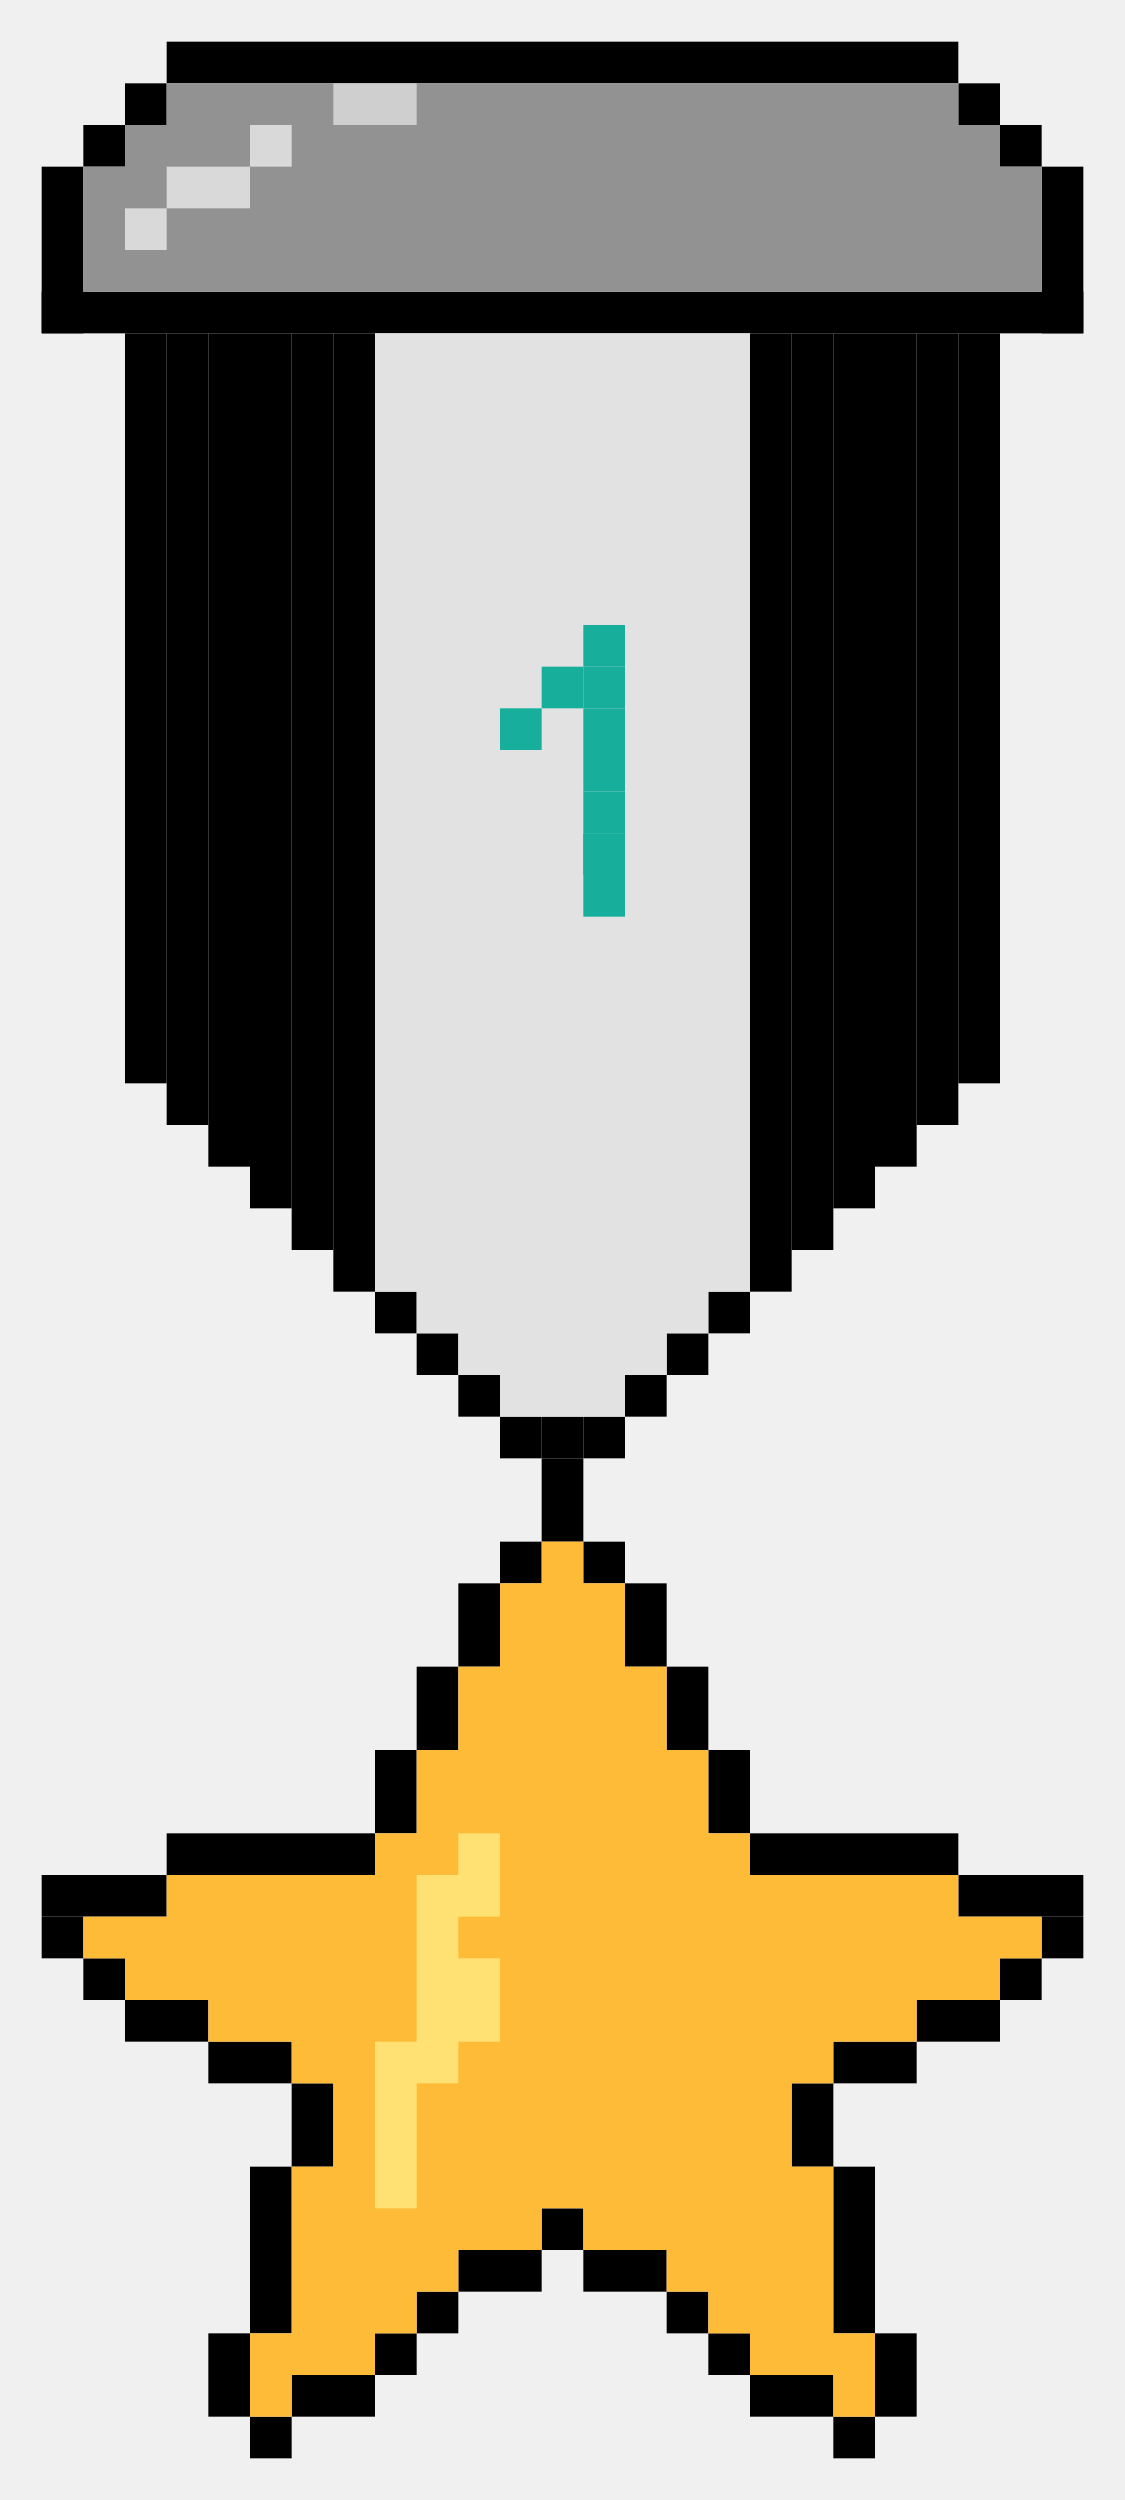
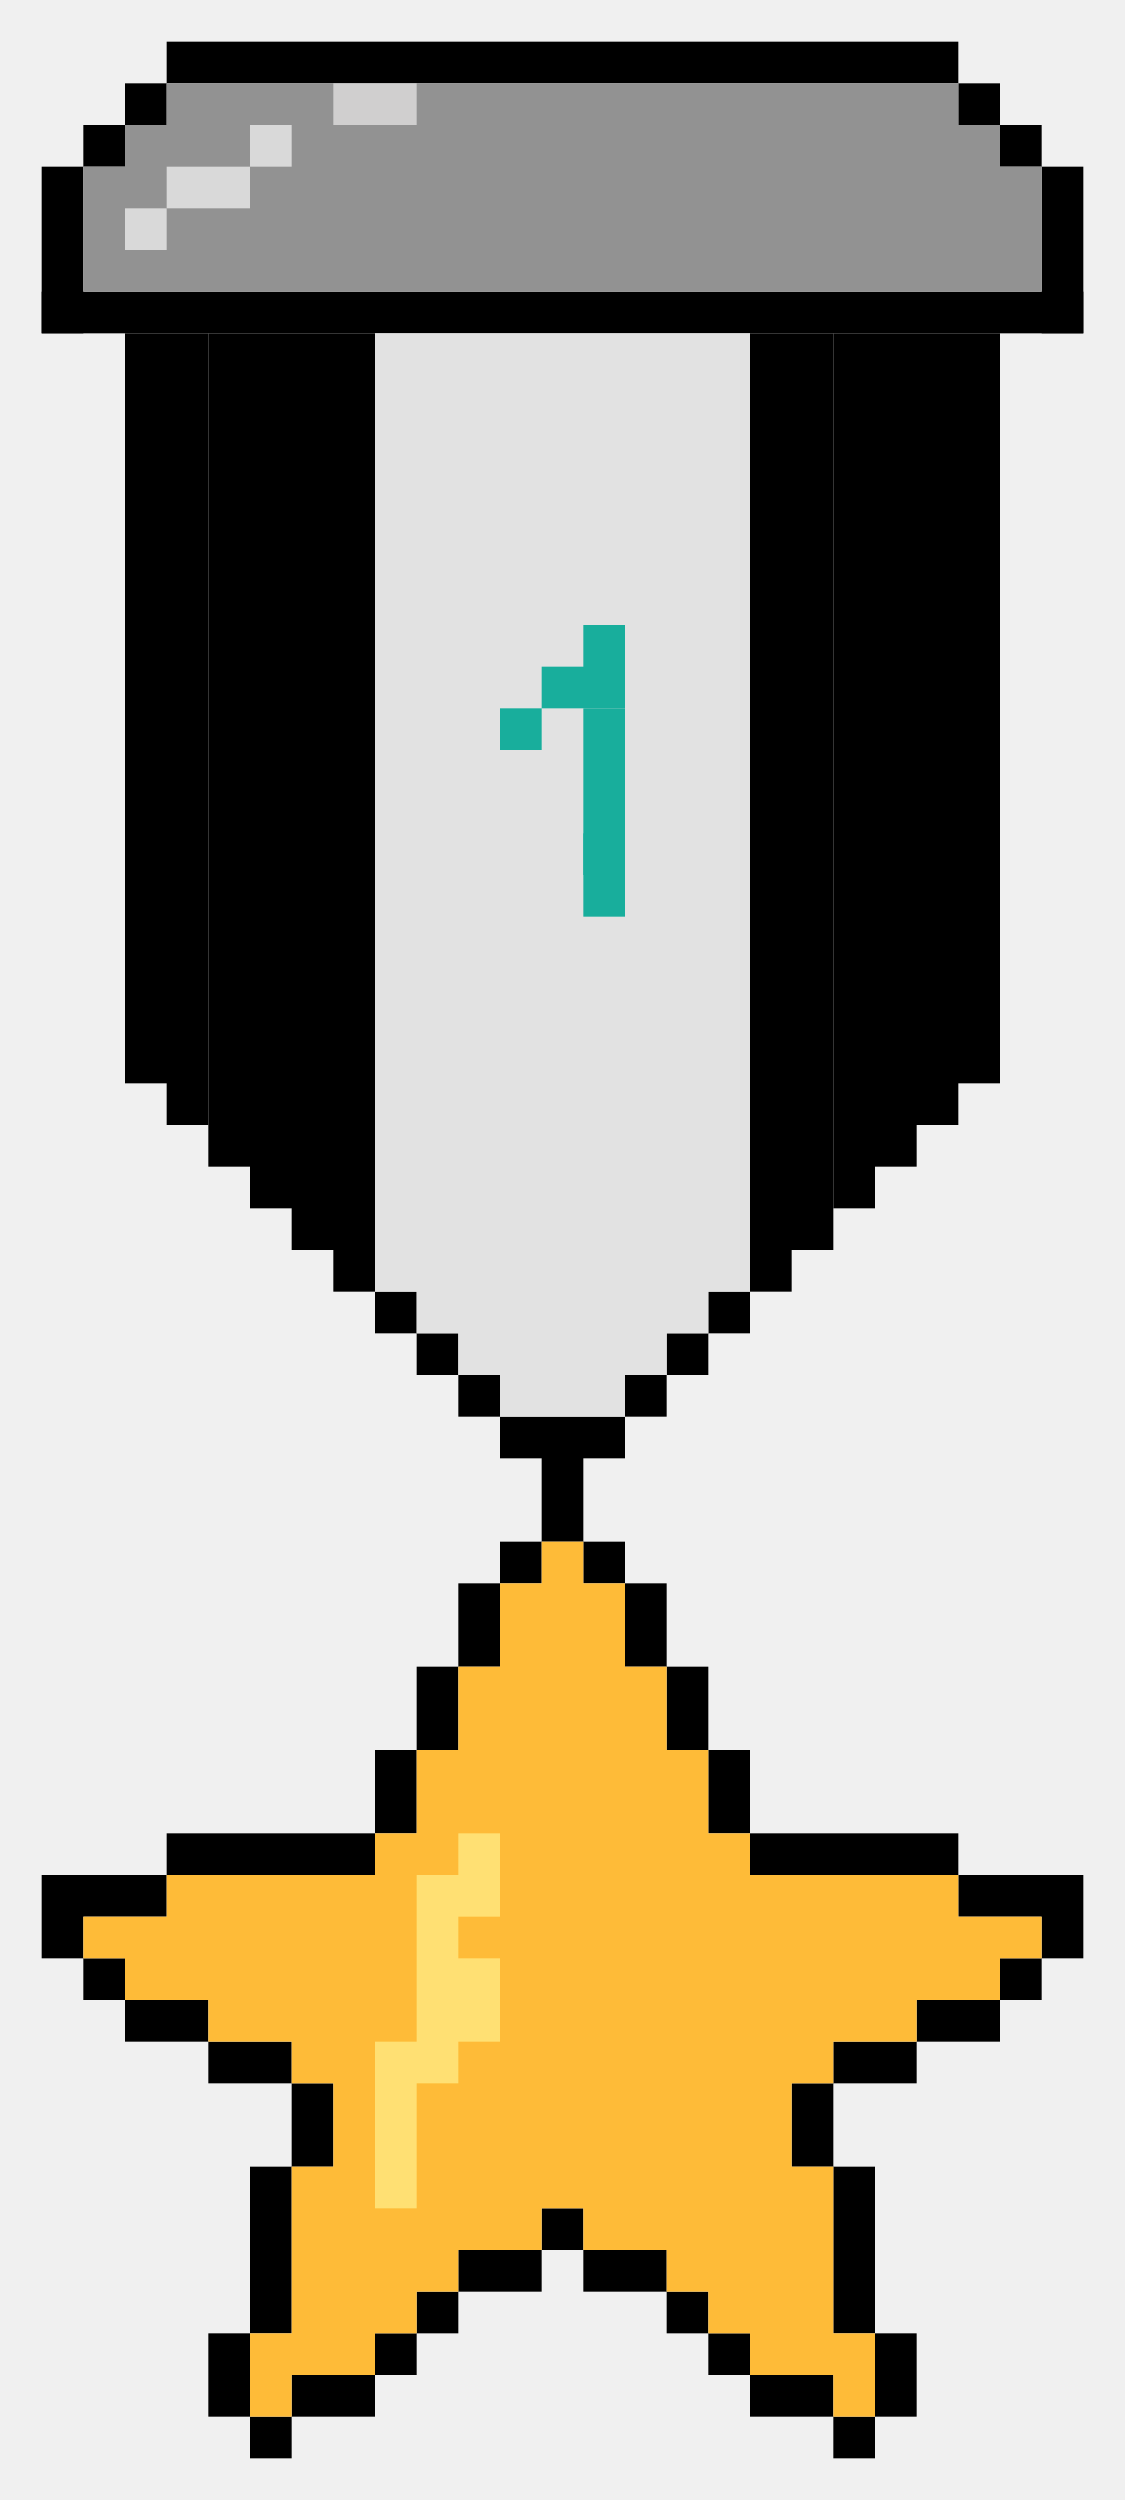
- <svg xmlns="http://www.w3.org/2000/svg" width="27" height="60" viewBox="0 0 27 60" fill="none">
-   <path d="M4 2V1H23V2H4Z" fill="black" />
-   <path d="M3 3H4V2H3.5H3V3Z" fill="black" />
-   <path d="M3 26H4V8H3.5H3V26Z" fill="black" />
-   <path d="M4 27H5V8H4.5H4V27Z" fill="black" />
-   <path d="M6 29H7V8H6.5H6V29Z" fill="black" />
-   <path d="M8 31H9V8H8.5H8V31Z" fill="black" />
-   <path d="M18 31H19V8H18.5H18V31Z" fill="black" />
-   <path d="M7 30H8V8H7.5H7V30Z" fill="black" />
-   <path d="M19 30H20V8H19.5H19V30Z" fill="black" />
-   <path d="M18 8H9V31H10V32H11V33H12V34H13H13.5H14H15V33H16V32H17V31H18V8Z" fill="white" />
-   <path d="M20 29H21V8H20.5H20V29Z" fill="black" />
-   <path d="M5 28H6V8H5.5H5V28Z" fill="black" />
-   <path d="M21 28H22V8H21.5H21V28Z" fill="black" />
-   <path d="M22 27H23V8H22.5H22V27Z" fill="black" />
-   <path d="M23 26H24V8H23.5H23V26Z" fill="black" />
-   <path d="M25 8H26V4H25.5H25V8Z" fill="black" />
-   <path d="M24 4H25V3H24.5H24V4Z" fill="black" />
-   <path d="M23 3H24V2H23.5H23V3Z" fill="black" />
-   <path d="M1 8H26V7H13.5H1V8Z" fill="black" />
-   <path d="M1 8H2V4H1.5H1V8Z" fill="black" />
-   <path d="M2 4H3V3H2.5H2V4Z" fill="black" />
-   <path d="M17 32H18V31H17.5H17V32Z" fill="black" />
-   <path d="M16 33H17V32H16.5H16V33Z" fill="black" />
-   <path d="M15 34H16V33H15.5H15V34Z" fill="black" />
-   <path d="M14 35H15V34H14.5H14V35Z" fill="black" />
-   <path d="M13 35H14V34H13.5H13V35Z" fill="black" />
-   <path d="M4 45H9V44H6.5H4V45Z" fill="black" />
-   <path d="M18 45H23V44H20.5H18V45Z" fill="black" />
-   <path d="M1 46H4V45H2.5H1V46Z" fill="black" />
-   <path d="M23 46H26V45H24.5H23V46Z" fill="black" />
-   <path d="M9 44H10V42H9.5H9V44Z" fill="black" />
-   <path d="M17 44H18V42H17.5H17V44Z" fill="black" />
-   <path d="M10 42H11V40H10.5H10V42Z" fill="black" />
-   <path d="M16 42H17V40H16.5H16V42Z" fill="black" />
-   <path d="M7 52H8V50H7.5H7V52Z" fill="black" />
-   <path d="M19 52H20V50H19.5H19V52Z" fill="black" />
-   <path d="M5 58H6V56H5.5H5V58Z" fill="black" />
-   <path d="M21 58H22V56H21.5H21V58Z" fill="black" />
-   <path d="M6 56H7V52H6.5H6V56Z" fill="black" />
-   <path d="M20 56H21V52H20.5H20V56Z" fill="black" />
-   <path d="M11 40H12V38H11.5H11V40Z" fill="black" />
-   <path d="M15 40H16V38H15.5H15V40Z" fill="black" />
-   <path d="M14 38H15V37H14.5H14V38Z" fill="black" />
-   <path d="M12 38H13V37H12.5H12V38Z" fill="black" />
-   <path d="M1 47H2V46H1.5H1V47Z" fill="black" />
-   <path d="M25 47H26V46H25.5H25V47Z" fill="black" />
-   <path d="M2 48H3V47H2.5H2V48Z" fill="black" />
-   <path d="M24 48H25V47H24.5H24V48Z" fill="black" />
-   <path d="M10 56H11V55H10.5H10V56Z" fill="black" />
-   <path d="M16 56H17V55H16.5H16V56Z" fill="black" />
-   <path d="M9 57H10V56H9.5H9V57Z" fill="black" />
-   <path d="M17 57H18V56H17.5H17V57Z" fill="black" />
-   <path d="M13 54H14V53H13.5H13V54Z" fill="black" />
-   <path d="M6 59H7V58H6.5H6V59Z" fill="black" />
-   <path d="M20 59H21V58H20.5H20V59Z" fill="black" />
-   <path d="M3 49H5V48H4H3V49Z" fill="black" />
-   <path d="M22 49H24V48H23H22V49Z" fill="black" />
-   <path d="M11 55H13V54H12H11V55Z" fill="black" />
-   <path d="M14 55H16V54H15H14V55Z" fill="black" />
-   <path d="M7 58H9V57H8H7V58Z" fill="black" />
-   <path d="M18 58H20V57H19H18V58Z" fill="black" />
-   <path d="M5 50H7V49H6H5V50Z" fill="black" />
-   <path d="M20 50H22V49H21H20V50Z" fill="black" />
-   <path d="M13 37H14V36H13.5H13V37Z" fill="black" />
-   <path d="M13 36H14V35H13.5H13V36Z" fill="black" />
-   <path d="M12 35H13V34H12.5H12V35Z" fill="black" />
-   <path d="M11 34H12V33H11.5H11V34Z" fill="black" />
-   <path d="M10 33H11V32H10.5H10V33Z" fill="black" />
-   <path d="M9 32H10V31H9.5H9V32Z" fill="black" />
-   <path d="M23 2H4V3H3V4H2V7H25V4H24V3H23V2Z" fill="#929292" />
-   <path d="M4 4H6V5H4V4Z" fill="#D9D9D9" />
-   <path d="M8 3V2H10V3H8Z" fill="#D0CFCF" />
-   <path d="M7 4V3H6V3.5V4H7Z" fill="#D9D9D9" />
-   <path d="M4 6V5H3V5.5V6H4Z" fill="#D9D9D9" />
-   <path d="M14 37H13V38H12V40H11V42H10V44H9V45H4V46H2V47H3V48H5V49H7V50H8V52H7V56H6V58H7V57H9V56H10V55H11V54H13V53H14V54H16V55H17V56H18V57H20V58H21V56H20V52H19V50H20V49H22V48H24V47H25V46H23V45H18V44H17V42H16V40H15V38H14V37Z" fill="#FEBB38" />
-   <path d="M12 44H11V45H10V49H9V53H10V51V50H11V49H12V47H11V46H12V44Z" fill="#FFE073" />
-   <path d="M18 8H9V31H10V32H11V33H12V34H15V33H16V32.5V32H17V31H18V8Z" fill="#E2E2E2" />
-   <path d="M14 21V20H15V21H14Z" fill="#18AE9C" />
-   <path d="M14 18V17H15V18H14Z" fill="#18AE9C" />
-   <path d="M14 22V21H15V22H14Z" fill="#18AE9C" />
-   <path d="M14 21V20H15V21H14Z" fill="#18AE9C" />
-   <path d="M14 20V19H15V20H14Z" fill="#18AE9C" />
-   <path d="M14 19V18H15V19H14Z" fill="#18AE9C" />
-   <path d="M14 17V16H15V17H14Z" fill="#18AE9C" />
-   <path d="M14 16V15H15V16H14Z" fill="#18AE9C" />
-   <path d="M13 17V16H14V17H13Z" fill="#18AE9C" />
-   <path d="M12 18V17H13V18H12Z" fill="#18AE9C" />
+ <svg xmlns="http://www.w3.org/2000/svg" width="27" height="60" fill="none">
+   <path fill="#000" d="M4 2V1h19v1H4ZM3 3h1V2H3v1Zm0 23h1V8H3v18Zm1 1h1V8H4v19Zm2 2h1V8H6v21Zm2 2h1V8H8v23Zm10 0h1V8h-1v23ZM7 30h1V8H7v22Zm12 0h1V8h-1v22Z" />
+   <path fill="#fff" d="M18 8H9v23h1v1h1v1h1v1h3v-1h1v-1h1v-1h1V8Z" />
+   <path fill="#000" d="M20 29h1V8h-1v21ZM5 28h1V8H5v20Zm16 0h1V8h-1v20Zm1-1h1V8h-1v19Zm1-1h1V8h-1v18Zm2-18h1V4h-1v4Zm-1-4h1V3h-1v1Zm-1-1h1V2h-1v1Z" />
+   <path fill="#000" d="M1 8h25V7H1v1Z" />
+   <path fill="#000" d="M1 8h1V4H1v4Zm1-4h1V3H2v1Zm15 28h1v-1h-1v1Zm-1 1h1v-1h-1v1Zm-1 1h1v-1h-1v1Zm-1 1h1v-1h-1v1Zm-1 0h1v-1h-1v1ZM4 45h5v-1H4v1Zm14 0h5v-1h-5v1ZM1 46h3v-1H1v1Zm22 0h3v-1h-3v1ZM9 44h1v-2H9v2Zm8 0h1v-2h-1v2Zm-7-2h1v-2h-1v2Zm6 0h1v-2h-1v2ZM7 52h1v-2H7v2Zm12 0h1v-2h-1v2ZM5 58h1v-2H5v2Zm16 0h1v-2h-1v2ZM6 56h1v-4H6v4Zm14 0h1v-4h-1v4Zm-9-16h1v-2h-1v2Zm4 0h1v-2h-1v2Zm-1-2h1v-1h-1v1Zm-2 0h1v-1h-1v1ZM1 47h1v-1H1v1Zm24 0h1v-1h-1v1ZM2 48h1v-1H2v1Zm22 0h1v-1h-1v1Zm-14 8h1v-1h-1v1Zm6 0h1v-1h-1v1Zm-7 1h1v-1H9v1Zm8 0h1v-1h-1v1Zm-4-3h1v-1h-1v1Zm-7 5h1v-1H6v1Zm14 0h1v-1h-1v1ZM3 49h2v-1H3v1Zm19 0h2v-1h-2v1Zm-11 6h2v-1h-2v1Zm3 0h2v-1h-2v1Zm-7 3h2v-1H7v1Zm11 0h2v-1h-2v1ZM5 50h2v-1H5v1Zm15 0h2v-1h-2v1Zm-7-13h1v-1h-1v1Zm0-1h1v-1h-1v1Zm-1-1h1v-1h-1v1Zm-1-1h1v-1h-1v1Zm-1-1h1v-1h-1v1Zm-1-1h1v-1H9v1Z" />
+   <path fill="#929292" d="M23 2H4v1H3v1H2v3h23V4h-1V3h-1V2Z" />
+   <path fill="#D9D9D9" d="M4 4h2v1H4V4Z" />
+   <path fill="#D0CFCF" d="M8 3V2h2v1H8Z" />
+   <path fill="#D9D9D9" d="M7 4V3H6v1h1ZM4 6V5H3v1h1Z" />
+   <path fill="#FEBB38" d="M14 37h-1v1h-1v2h-1v2h-1v2H9v1H4v1H2v1h1v1h2v1h2v1h1v2H7v4H6v2h1v-1h2v-1h1v-1h1v-1h2v-1h1v1h2v1h1v1h1v1h2v1h1v-2h-1v-4h-1v-2h1v-1h2v-1h2v-1h1v-1h-2v-1h-5v-1h-1v-2h-1v-2h-1v-2h-1v-1Z" />
+   <path fill="#FFE073" d="M12 44h-1v1h-1v4H9v4h1v-3h1v-1h1v-2h-1v-1h1v-2Z" />
+   <path fill="#E2E2E2" d="M18 8H9v23h1v1h1v1h1v1h3v-1h1v-1h1v-1h1V8Z" />
+   <path fill="#18AE9C" d="M14 21v-1h1v1h-1Zm0-3v-1h1v1h-1Zm0 4v-1h1v1h-1Z" />
+   <path fill="#18AE9C" d="M14 21v-1h1v1h-1Zm0-1v-1h1v1h-1Zm0-1v-1h1v1h-1Zm0-2v-1h1v1h-1Zm0-1v-1h1v1h-1Zm-1 1v-1h1v1h-1Zm-1 1v-1h1v1h-1Z" />
</svg>
